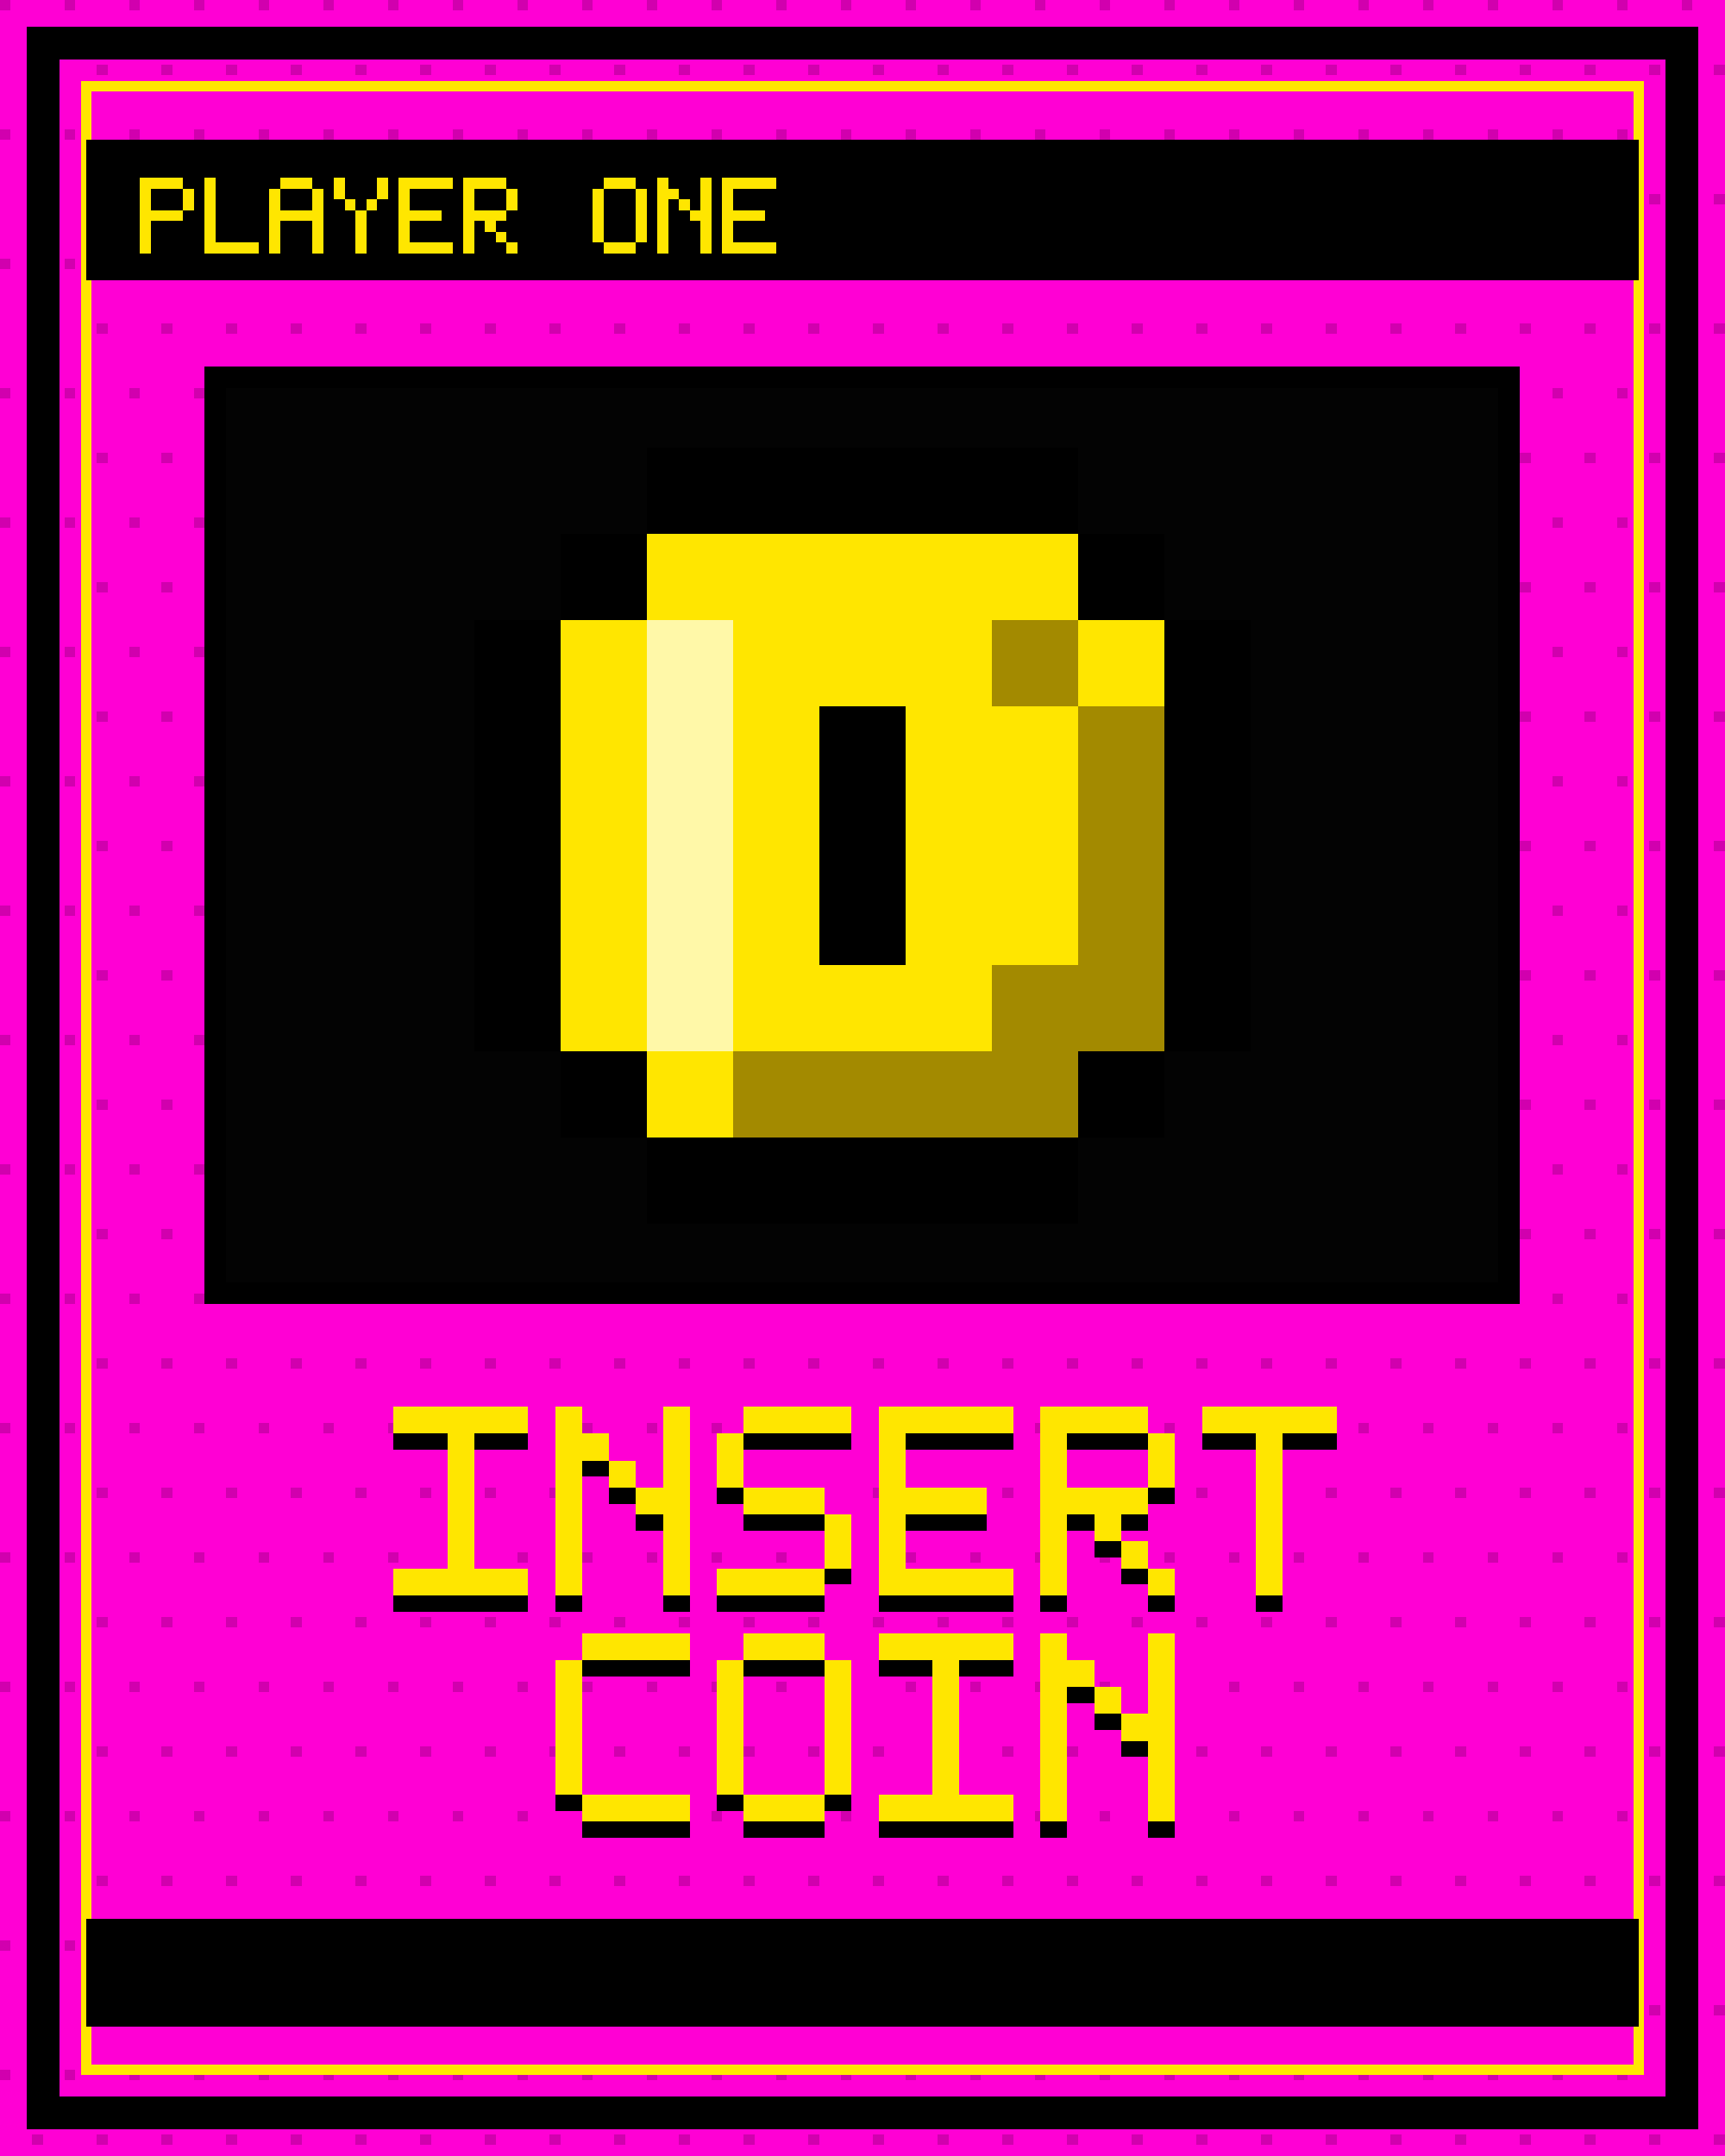
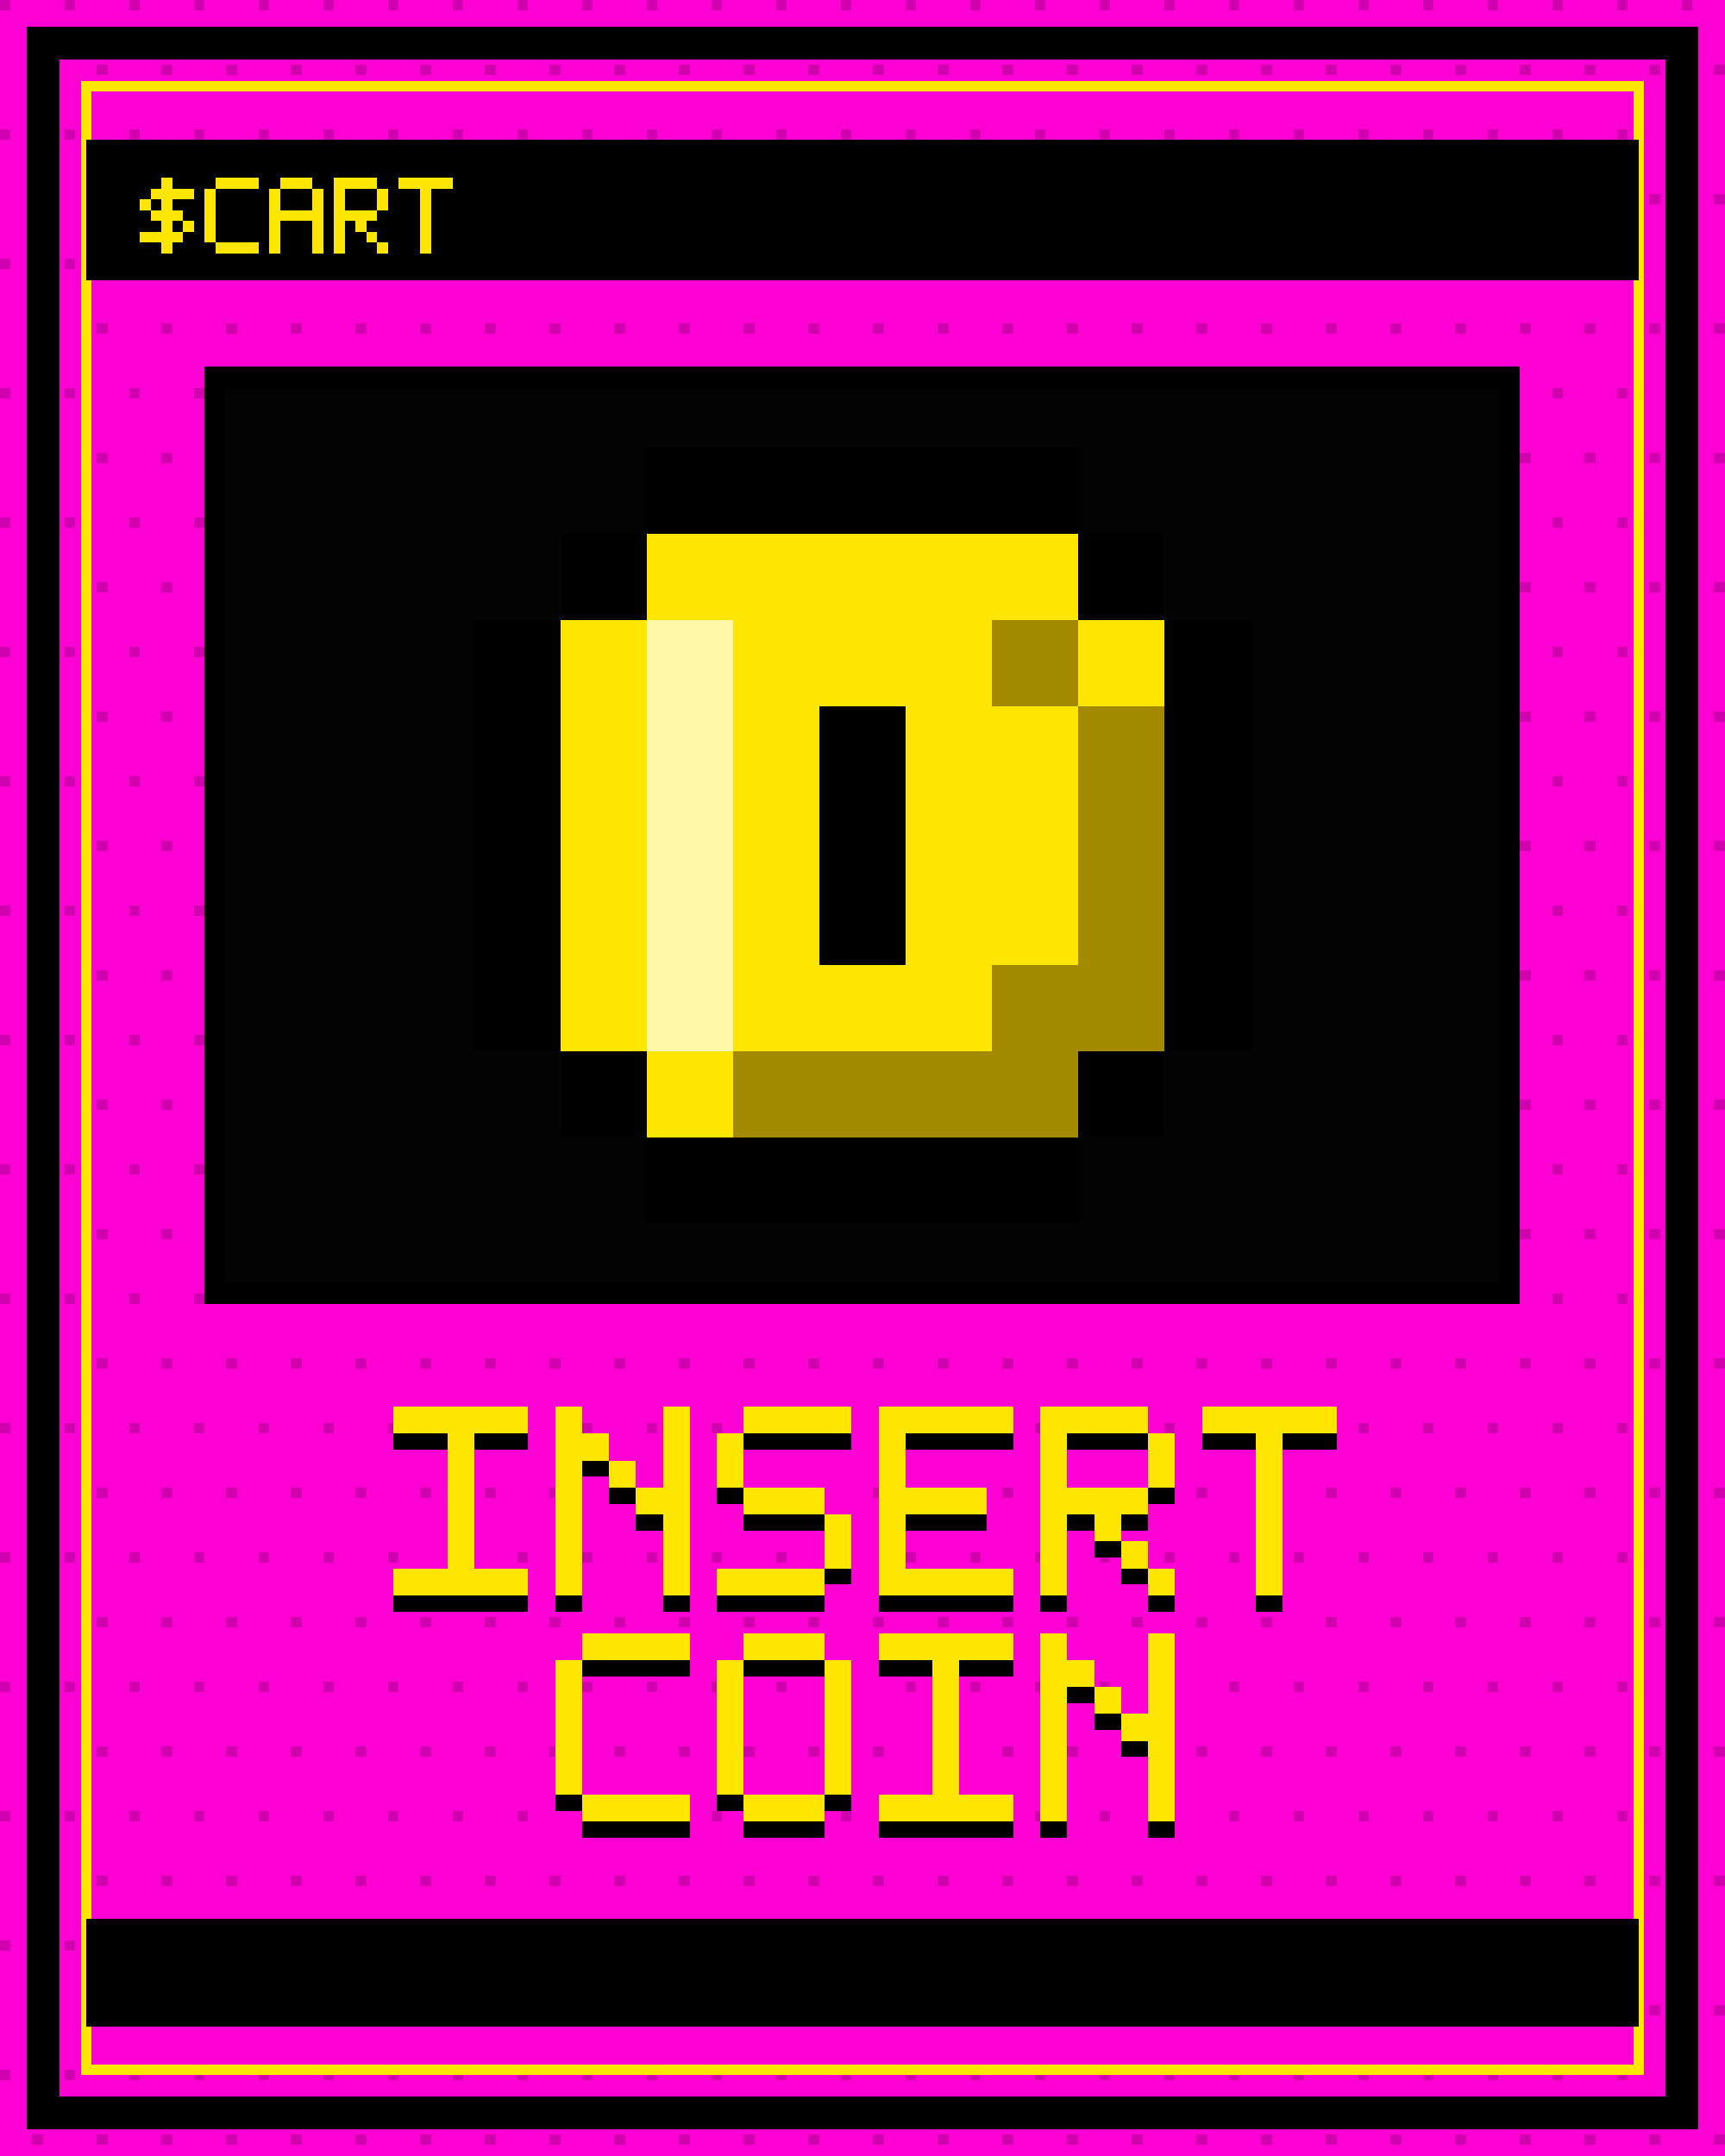
<svg xmlns="http://www.w3.org/2000/svg" viewBox="0 0 320 400" width="320" height="400" shape-rendering="crispEdges">
  <rect width="320" height="400" fill="#ff00d4" />
  <defs>
    <pattern id="halftone" width="12" height="24" patternUnits="userSpaceOnUse">
      <rect x="0" y="0" width="2" height="2" fill="#000000" opacity="0.18" />
      <rect x="6" y="12" width="2" height="2" fill="#000000" opacity="0.18" />
    </pattern>
  </defs>
  <rect width="320" height="400" fill="url(#halftone)" />
  <rect x="8" y="8" width="304" height="384" fill="none" stroke="#000000" stroke-width="6" />
  <rect x="16" y="16" width="288" height="368" fill="none" stroke="#ffe600" stroke-width="2" />
  <rect x="16" y="26" width="288" height="26" fill="#000000" />
  <g fill="#ffe600">
-     <rect x="26" y="33" width="2" height="2" />
-     <rect x="28" y="33" width="2" height="2" />
    <rect x="30" y="33" width="2" height="2" />
-     <rect x="32" y="33" width="2" height="2" />
-     <rect x="26" y="35" width="2" height="2" />
+     <rect x="28" y="35" width="2" height="2" />
+     <rect x="30" y="35" width="2" height="2" />
+     <rect x="32" y="35" width="2" height="2" />
    <rect x="34" y="35" width="2" height="2" />
    <rect x="26" y="37" width="2" height="2" />
-     <rect x="34" y="37" width="2" height="2" />
-     <rect x="26" y="39" width="2" height="2" />
+     <rect x="30" y="37" width="2" height="2" />
    <rect x="28" y="39" width="2" height="2" />
    <rect x="30" y="39" width="2" height="2" />
    <rect x="32" y="39" width="2" height="2" />
-     <rect x="26" y="41" width="2" height="2" />
+     <rect x="30" y="41" width="2" height="2" />
+     <rect x="34" y="41" width="2" height="2" />
    <rect x="26" y="43" width="2" height="2" />
-     <rect x="26" y="45" width="2" height="2" />
-     <rect x="38" y="33" width="2" height="2" />
+     <rect x="28" y="43" width="2" height="2" />
+     <rect x="30" y="43" width="2" height="2" />
+     <rect x="32" y="43" width="2" height="2" />
+     <rect x="30" y="45" width="2" height="2" />
+     <rect x="40" y="33" width="2" height="2" />
+     <rect x="42" y="33" width="2" height="2" />
+     <rect x="44" y="33" width="2" height="2" />
+     <rect x="46" y="33" width="2" height="2" />
    <rect x="38" y="35" width="2" height="2" />
    <rect x="38" y="37" width="2" height="2" />
    <rect x="38" y="39" width="2" height="2" />
    <rect x="38" y="41" width="2" height="2" />
    <rect x="38" y="43" width="2" height="2" />
-     <rect x="38" y="45" width="2" height="2" />
    <rect x="40" y="45" width="2" height="2" />
    <rect x="42" y="45" width="2" height="2" />
    <rect x="44" y="45" width="2" height="2" />
    <rect x="46" y="45" width="2" height="2" />
    <rect x="52" y="33" width="2" height="2" />
    <rect x="54" y="33" width="2" height="2" />
    <rect x="56" y="33" width="2" height="2" />
    <rect x="50" y="35" width="2" height="2" />
    <rect x="58" y="35" width="2" height="2" />
    <rect x="50" y="37" width="2" height="2" />
    <rect x="58" y="37" width="2" height="2" />
    <rect x="50" y="39" width="2" height="2" />
    <rect x="52" y="39" width="2" height="2" />
    <rect x="54" y="39" width="2" height="2" />
    <rect x="56" y="39" width="2" height="2" />
    <rect x="58" y="39" width="2" height="2" />
    <rect x="50" y="41" width="2" height="2" />
    <rect x="58" y="41" width="2" height="2" />
    <rect x="50" y="43" width="2" height="2" />
    <rect x="58" y="43" width="2" height="2" />
    <rect x="50" y="45" width="2" height="2" />
    <rect x="58" y="45" width="2" height="2" />
    <rect x="62" y="33" width="2" height="2" />
-     <rect x="70" y="33" width="2" height="2" />
+     <rect x="64" y="33" width="2" height="2" />
+     <rect x="66" y="33" width="2" height="2" />
+     <rect x="68" y="33" width="2" height="2" />
    <rect x="62" y="35" width="2" height="2" />
    <rect x="70" y="35" width="2" height="2" />
-     <rect x="64" y="37" width="2" height="2" />
-     <rect x="68" y="37" width="2" height="2" />
+     <rect x="62" y="37" width="2" height="2" />
+     <rect x="70" y="37" width="2" height="2" />
+     <rect x="62" y="39" width="2" height="2" />
+     <rect x="64" y="39" width="2" height="2" />
    <rect x="66" y="39" width="2" height="2" />
+     <rect x="68" y="39" width="2" height="2" />
+     <rect x="62" y="41" width="2" height="2" />
    <rect x="66" y="41" width="2" height="2" />
-     <rect x="66" y="43" width="2" height="2" />
-     <rect x="66" y="45" width="2" height="2" />
+     <rect x="62" y="43" width="2" height="2" />
+     <rect x="68" y="43" width="2" height="2" />
+     <rect x="62" y="45" width="2" height="2" />
+     <rect x="70" y="45" width="2" height="2" />
    <rect x="74" y="33" width="2" height="2" />
    <rect x="76" y="33" width="2" height="2" />
    <rect x="78" y="33" width="2" height="2" />
    <rect x="80" y="33" width="2" height="2" />
    <rect x="82" y="33" width="2" height="2" />
-     <rect x="74" y="35" width="2" height="2" />
-     <rect x="74" y="37" width="2" height="2" />
-     <rect x="74" y="39" width="2" height="2" />
-     <rect x="76" y="39" width="2" height="2" />
+     <rect x="78" y="35" width="2" height="2" />
+     <rect x="78" y="37" width="2" height="2" />
    <rect x="78" y="39" width="2" height="2" />
-     <rect x="80" y="39" width="2" height="2" />
-     <rect x="74" y="41" width="2" height="2" />
-     <rect x="74" y="43" width="2" height="2" />
-     <rect x="74" y="45" width="2" height="2" />
-     <rect x="76" y="45" width="2" height="2" />
+     <rect x="78" y="41" width="2" height="2" />
+     <rect x="78" y="43" width="2" height="2" />
    <rect x="78" y="45" width="2" height="2" />
-     <rect x="80" y="45" width="2" height="2" />
-     <rect x="82" y="45" width="2" height="2" />
-     <rect x="86" y="33" width="2" height="2" />
-     <rect x="88" y="33" width="2" height="2" />
-     <rect x="90" y="33" width="2" height="2" />
-     <rect x="92" y="33" width="2" height="2" />
-     <rect x="86" y="35" width="2" height="2" />
-     <rect x="94" y="35" width="2" height="2" />
-     <rect x="86" y="37" width="2" height="2" />
-     <rect x="94" y="37" width="2" height="2" />
-     <rect x="86" y="39" width="2" height="2" />
-     <rect x="88" y="39" width="2" height="2" />
-     <rect x="90" y="39" width="2" height="2" />
-     <rect x="92" y="39" width="2" height="2" />
-     <rect x="86" y="41" width="2" height="2" />
-     <rect x="90" y="41" width="2" height="2" />
-     <rect x="86" y="43" width="2" height="2" />
-     <rect x="92" y="43" width="2" height="2" />
-     <rect x="86" y="45" width="2" height="2" />
-     <rect x="94" y="45" width="2" height="2" />
-     <rect x="112" y="33" width="2" height="2" />
-     <rect x="114" y="33" width="2" height="2" />
-     <rect x="116" y="33" width="2" height="2" />
-     <rect x="110" y="35" width="2" height="2" />
-     <rect x="118" y="35" width="2" height="2" />
-     <rect x="110" y="37" width="2" height="2" />
-     <rect x="118" y="37" width="2" height="2" />
-     <rect x="110" y="39" width="2" height="2" />
-     <rect x="118" y="39" width="2" height="2" />
-     <rect x="110" y="41" width="2" height="2" />
-     <rect x="118" y="41" width="2" height="2" />
-     <rect x="110" y="43" width="2" height="2" />
-     <rect x="118" y="43" width="2" height="2" />
-     <rect x="112" y="45" width="2" height="2" />
-     <rect x="114" y="45" width="2" height="2" />
-     <rect x="116" y="45" width="2" height="2" />
-     <rect x="122" y="33" width="2" height="2" />
-     <rect x="130" y="33" width="2" height="2" />
-     <rect x="122" y="35" width="2" height="2" />
-     <rect x="124" y="35" width="2" height="2" />
-     <rect x="130" y="35" width="2" height="2" />
-     <rect x="122" y="37" width="2" height="2" />
-     <rect x="126" y="37" width="2" height="2" />
-     <rect x="130" y="37" width="2" height="2" />
-     <rect x="122" y="39" width="2" height="2" />
-     <rect x="128" y="39" width="2" height="2" />
-     <rect x="130" y="39" width="2" height="2" />
-     <rect x="122" y="41" width="2" height="2" />
-     <rect x="130" y="41" width="2" height="2" />
-     <rect x="122" y="43" width="2" height="2" />
-     <rect x="130" y="43" width="2" height="2" />
-     <rect x="122" y="45" width="2" height="2" />
-     <rect x="130" y="45" width="2" height="2" />
-     <rect x="134" y="33" width="2" height="2" />
-     <rect x="136" y="33" width="2" height="2" />
-     <rect x="138" y="33" width="2" height="2" />
-     <rect x="140" y="33" width="2" height="2" />
-     <rect x="142" y="33" width="2" height="2" />
-     <rect x="134" y="35" width="2" height="2" />
-     <rect x="134" y="37" width="2" height="2" />
-     <rect x="134" y="39" width="2" height="2" />
-     <rect x="136" y="39" width="2" height="2" />
-     <rect x="138" y="39" width="2" height="2" />
-     <rect x="140" y="39" width="2" height="2" />
-     <rect x="134" y="41" width="2" height="2" />
-     <rect x="134" y="43" width="2" height="2" />
-     <rect x="134" y="45" width="2" height="2" />
-     <rect x="136" y="45" width="2" height="2" />
-     <rect x="138" y="45" width="2" height="2" />
-     <rect x="140" y="45" width="2" height="2" />
-     <rect x="142" y="45" width="2" height="2" />
  </g>
  <rect x="40" y="70" width="240" height="170" fill="#030303" stroke="#000000" stroke-width="4" />
  <rect x="120" y="83" width="80" height="16" fill="#000000" />
  <rect x="104" y="99" width="16" height="16" fill="#000000" />
  <rect x="120" y="99" width="80" height="16" fill="#ffe600" />
  <rect x="200" y="99" width="16" height="16" fill="#000000" />
  <rect x="88" y="115" width="16" height="16" fill="#000000" />
  <rect x="104" y="115" width="16" height="16" fill="#ffe600" />
  <rect x="120" y="115" width="16" height="16" fill="#fff8a8" />
  <rect x="136" y="115" width="48" height="16" fill="#ffe600" />
  <rect x="184" y="115" width="16" height="16" fill="#a38a00" />
  <rect x="200" y="115" width="16" height="16" fill="#ffe600" />
  <rect x="216" y="115" width="16" height="16" fill="#000000" />
  <rect x="88" y="131" width="16" height="16" fill="#000000" />
  <rect x="104" y="131" width="16" height="16" fill="#ffe600" />
  <rect x="120" y="131" width="16" height="16" fill="#fff8a8" />
  <rect x="136" y="131" width="16" height="16" fill="#ffe600" />
  <rect x="152" y="131" width="16" height="16" fill="#000000" />
  <rect x="168" y="131" width="32" height="16" fill="#ffe600" />
  <rect x="200" y="131" width="16" height="16" fill="#a38a00" />
  <rect x="216" y="131" width="16" height="16" fill="#000000" />
  <rect x="88" y="147" width="16" height="16" fill="#000000" />
  <rect x="104" y="147" width="16" height="16" fill="#ffe600" />
  <rect x="120" y="147" width="16" height="16" fill="#fff8a8" />
  <rect x="136" y="147" width="16" height="16" fill="#ffe600" />
  <rect x="152" y="147" width="16" height="16" fill="#000000" />
  <rect x="168" y="147" width="32" height="16" fill="#ffe600" />
  <rect x="200" y="147" width="16" height="16" fill="#a38a00" />
  <rect x="216" y="147" width="16" height="16" fill="#000000" />
  <rect x="88" y="163" width="16" height="16" fill="#000000" />
  <rect x="104" y="163" width="16" height="16" fill="#ffe600" />
  <rect x="120" y="163" width="16" height="16" fill="#fff8a8" />
  <rect x="136" y="163" width="16" height="16" fill="#ffe600" />
  <rect x="152" y="163" width="16" height="16" fill="#000000" />
  <rect x="168" y="163" width="32" height="16" fill="#ffe600" />
  <rect x="200" y="163" width="16" height="16" fill="#a38a00" />
  <rect x="216" y="163" width="16" height="16" fill="#000000" />
  <rect x="88" y="179" width="16" height="16" fill="#000000" />
  <rect x="104" y="179" width="16" height="16" fill="#ffe600" />
  <rect x="120" y="179" width="16" height="16" fill="#fff8a8" />
  <rect x="136" y="179" width="48" height="16" fill="#ffe600" />
  <rect x="184" y="179" width="32" height="16" fill="#a38a00" />
  <rect x="216" y="179" width="16" height="16" fill="#000000" />
  <rect x="104" y="195" width="16" height="16" fill="#000000" />
  <rect x="120" y="195" width="16" height="16" fill="#ffe600" />
  <rect x="136" y="195" width="64" height="16" fill="#a38a00" />
  <rect x="200" y="195" width="16" height="16" fill="#000000" />
  <rect x="120" y="211" width="80" height="16" fill="#000000" />
  <g fill="#000000">
    <rect x="73" y="264" width="5" height="5" />
    <rect x="78" y="264" width="5" height="5" />
    <rect x="83" y="264" width="5" height="5" />
    <rect x="88" y="264" width="5" height="5" />
    <rect x="93" y="264" width="5" height="5" />
    <rect x="83" y="269" width="5" height="5" />
    <rect x="83" y="274" width="5" height="5" />
    <rect x="83" y="279" width="5" height="5" />
    <rect x="83" y="284" width="5" height="5" />
    <rect x="83" y="289" width="5" height="5" />
    <rect x="73" y="294" width="5" height="5" />
    <rect x="78" y="294" width="5" height="5" />
    <rect x="83" y="294" width="5" height="5" />
    <rect x="88" y="294" width="5" height="5" />
    <rect x="93" y="294" width="5" height="5" />
    <rect x="103" y="264" width="5" height="5" />
    <rect x="123" y="264" width="5" height="5" />
    <rect x="103" y="269" width="5" height="5" />
    <rect x="108" y="269" width="5" height="5" />
    <rect x="123" y="269" width="5" height="5" />
    <rect x="103" y="274" width="5" height="5" />
    <rect x="113" y="274" width="5" height="5" />
    <rect x="123" y="274" width="5" height="5" />
    <rect x="103" y="279" width="5" height="5" />
    <rect x="118" y="279" width="5" height="5" />
    <rect x="123" y="279" width="5" height="5" />
    <rect x="103" y="284" width="5" height="5" />
    <rect x="123" y="284" width="5" height="5" />
    <rect x="103" y="289" width="5" height="5" />
    <rect x="123" y="289" width="5" height="5" />
    <rect x="103" y="294" width="5" height="5" />
    <rect x="123" y="294" width="5" height="5" />
    <rect x="138" y="264" width="5" height="5" />
    <rect x="143" y="264" width="5" height="5" />
    <rect x="148" y="264" width="5" height="5" />
    <rect x="153" y="264" width="5" height="5" />
    <rect x="133" y="269" width="5" height="5" />
    <rect x="133" y="274" width="5" height="5" />
    <rect x="138" y="279" width="5" height="5" />
    <rect x="143" y="279" width="5" height="5" />
    <rect x="148" y="279" width="5" height="5" />
    <rect x="153" y="284" width="5" height="5" />
    <rect x="153" y="289" width="5" height="5" />
    <rect x="133" y="294" width="5" height="5" />
    <rect x="138" y="294" width="5" height="5" />
    <rect x="143" y="294" width="5" height="5" />
    <rect x="148" y="294" width="5" height="5" />
    <rect x="163" y="264" width="5" height="5" />
    <rect x="168" y="264" width="5" height="5" />
    <rect x="173" y="264" width="5" height="5" />
    <rect x="178" y="264" width="5" height="5" />
    <rect x="183" y="264" width="5" height="5" />
    <rect x="163" y="269" width="5" height="5" />
    <rect x="163" y="274" width="5" height="5" />
    <rect x="163" y="279" width="5" height="5" />
    <rect x="168" y="279" width="5" height="5" />
    <rect x="173" y="279" width="5" height="5" />
    <rect x="178" y="279" width="5" height="5" />
    <rect x="163" y="284" width="5" height="5" />
    <rect x="163" y="289" width="5" height="5" />
    <rect x="163" y="294" width="5" height="5" />
    <rect x="168" y="294" width="5" height="5" />
    <rect x="173" y="294" width="5" height="5" />
    <rect x="178" y="294" width="5" height="5" />
    <rect x="183" y="294" width="5" height="5" />
    <rect x="193" y="264" width="5" height="5" />
    <rect x="198" y="264" width="5" height="5" />
    <rect x="203" y="264" width="5" height="5" />
    <rect x="208" y="264" width="5" height="5" />
    <rect x="193" y="269" width="5" height="5" />
    <rect x="213" y="269" width="5" height="5" />
    <rect x="193" y="274" width="5" height="5" />
    <rect x="213" y="274" width="5" height="5" />
    <rect x="193" y="279" width="5" height="5" />
    <rect x="198" y="279" width="5" height="5" />
    <rect x="203" y="279" width="5" height="5" />
    <rect x="208" y="279" width="5" height="5" />
    <rect x="193" y="284" width="5" height="5" />
    <rect x="203" y="284" width="5" height="5" />
    <rect x="193" y="289" width="5" height="5" />
    <rect x="208" y="289" width="5" height="5" />
    <rect x="193" y="294" width="5" height="5" />
    <rect x="213" y="294" width="5" height="5" />
    <rect x="223" y="264" width="5" height="5" />
    <rect x="228" y="264" width="5" height="5" />
    <rect x="233" y="264" width="5" height="5" />
    <rect x="238" y="264" width="5" height="5" />
    <rect x="243" y="264" width="5" height="5" />
    <rect x="233" y="269" width="5" height="5" />
    <rect x="233" y="274" width="5" height="5" />
    <rect x="233" y="279" width="5" height="5" />
    <rect x="233" y="284" width="5" height="5" />
    <rect x="233" y="289" width="5" height="5" />
    <rect x="233" y="294" width="5" height="5" />
  </g>
  <g fill="#ffe600">
    <rect x="73" y="261" width="5" height="5" />
    <rect x="78" y="261" width="5" height="5" />
    <rect x="83" y="261" width="5" height="5" />
    <rect x="88" y="261" width="5" height="5" />
    <rect x="93" y="261" width="5" height="5" />
    <rect x="83" y="266" width="5" height="5" />
    <rect x="83" y="271" width="5" height="5" />
    <rect x="83" y="276" width="5" height="5" />
    <rect x="83" y="281" width="5" height="5" />
    <rect x="83" y="286" width="5" height="5" />
    <rect x="73" y="291" width="5" height="5" />
    <rect x="78" y="291" width="5" height="5" />
    <rect x="83" y="291" width="5" height="5" />
    <rect x="88" y="291" width="5" height="5" />
    <rect x="93" y="291" width="5" height="5" />
    <rect x="103" y="261" width="5" height="5" />
    <rect x="123" y="261" width="5" height="5" />
    <rect x="103" y="266" width="5" height="5" />
    <rect x="108" y="266" width="5" height="5" />
    <rect x="123" y="266" width="5" height="5" />
    <rect x="103" y="271" width="5" height="5" />
    <rect x="113" y="271" width="5" height="5" />
    <rect x="123" y="271" width="5" height="5" />
    <rect x="103" y="276" width="5" height="5" />
    <rect x="118" y="276" width="5" height="5" />
    <rect x="123" y="276" width="5" height="5" />
    <rect x="103" y="281" width="5" height="5" />
    <rect x="123" y="281" width="5" height="5" />
    <rect x="103" y="286" width="5" height="5" />
    <rect x="123" y="286" width="5" height="5" />
    <rect x="103" y="291" width="5" height="5" />
    <rect x="123" y="291" width="5" height="5" />
    <rect x="138" y="261" width="5" height="5" />
    <rect x="143" y="261" width="5" height="5" />
    <rect x="148" y="261" width="5" height="5" />
    <rect x="153" y="261" width="5" height="5" />
    <rect x="133" y="266" width="5" height="5" />
    <rect x="133" y="271" width="5" height="5" />
    <rect x="138" y="276" width="5" height="5" />
    <rect x="143" y="276" width="5" height="5" />
    <rect x="148" y="276" width="5" height="5" />
    <rect x="153" y="281" width="5" height="5" />
    <rect x="153" y="286" width="5" height="5" />
    <rect x="133" y="291" width="5" height="5" />
    <rect x="138" y="291" width="5" height="5" />
    <rect x="143" y="291" width="5" height="5" />
    <rect x="148" y="291" width="5" height="5" />
    <rect x="163" y="261" width="5" height="5" />
    <rect x="168" y="261" width="5" height="5" />
    <rect x="173" y="261" width="5" height="5" />
    <rect x="178" y="261" width="5" height="5" />
    <rect x="183" y="261" width="5" height="5" />
    <rect x="163" y="266" width="5" height="5" />
    <rect x="163" y="271" width="5" height="5" />
    <rect x="163" y="276" width="5" height="5" />
    <rect x="168" y="276" width="5" height="5" />
    <rect x="173" y="276" width="5" height="5" />
    <rect x="178" y="276" width="5" height="5" />
    <rect x="163" y="281" width="5" height="5" />
    <rect x="163" y="286" width="5" height="5" />
    <rect x="163" y="291" width="5" height="5" />
    <rect x="168" y="291" width="5" height="5" />
    <rect x="173" y="291" width="5" height="5" />
    <rect x="178" y="291" width="5" height="5" />
    <rect x="183" y="291" width="5" height="5" />
    <rect x="193" y="261" width="5" height="5" />
    <rect x="198" y="261" width="5" height="5" />
    <rect x="203" y="261" width="5" height="5" />
    <rect x="208" y="261" width="5" height="5" />
    <rect x="193" y="266" width="5" height="5" />
    <rect x="213" y="266" width="5" height="5" />
    <rect x="193" y="271" width="5" height="5" />
    <rect x="213" y="271" width="5" height="5" />
    <rect x="193" y="276" width="5" height="5" />
    <rect x="198" y="276" width="5" height="5" />
    <rect x="203" y="276" width="5" height="5" />
    <rect x="208" y="276" width="5" height="5" />
    <rect x="193" y="281" width="5" height="5" />
    <rect x="203" y="281" width="5" height="5" />
    <rect x="193" y="286" width="5" height="5" />
    <rect x="208" y="286" width="5" height="5" />
    <rect x="193" y="291" width="5" height="5" />
    <rect x="213" y="291" width="5" height="5" />
    <rect x="223" y="261" width="5" height="5" />
    <rect x="228" y="261" width="5" height="5" />
    <rect x="233" y="261" width="5" height="5" />
    <rect x="238" y="261" width="5" height="5" />
    <rect x="243" y="261" width="5" height="5" />
    <rect x="233" y="266" width="5" height="5" />
    <rect x="233" y="271" width="5" height="5" />
    <rect x="233" y="276" width="5" height="5" />
    <rect x="233" y="281" width="5" height="5" />
    <rect x="233" y="286" width="5" height="5" />
    <rect x="233" y="291" width="5" height="5" />
  </g>
  <g fill="#000000">
    <rect x="108" y="306" width="5" height="5" />
    <rect x="113" y="306" width="5" height="5" />
    <rect x="118" y="306" width="5" height="5" />
    <rect x="123" y="306" width="5" height="5" />
    <rect x="103" y="311" width="5" height="5" />
    <rect x="103" y="316" width="5" height="5" />
    <rect x="103" y="321" width="5" height="5" />
    <rect x="103" y="326" width="5" height="5" />
    <rect x="103" y="331" width="5" height="5" />
    <rect x="108" y="336" width="5" height="5" />
    <rect x="113" y="336" width="5" height="5" />
    <rect x="118" y="336" width="5" height="5" />
    <rect x="123" y="336" width="5" height="5" />
    <rect x="138" y="306" width="5" height="5" />
    <rect x="143" y="306" width="5" height="5" />
    <rect x="148" y="306" width="5" height="5" />
    <rect x="133" y="311" width="5" height="5" />
    <rect x="153" y="311" width="5" height="5" />
    <rect x="133" y="316" width="5" height="5" />
    <rect x="153" y="316" width="5" height="5" />
    <rect x="133" y="321" width="5" height="5" />
    <rect x="153" y="321" width="5" height="5" />
    <rect x="133" y="326" width="5" height="5" />
    <rect x="153" y="326" width="5" height="5" />
    <rect x="133" y="331" width="5" height="5" />
    <rect x="153" y="331" width="5" height="5" />
    <rect x="138" y="336" width="5" height="5" />
    <rect x="143" y="336" width="5" height="5" />
    <rect x="148" y="336" width="5" height="5" />
    <rect x="163" y="306" width="5" height="5" />
    <rect x="168" y="306" width="5" height="5" />
    <rect x="173" y="306" width="5" height="5" />
    <rect x="178" y="306" width="5" height="5" />
    <rect x="183" y="306" width="5" height="5" />
    <rect x="173" y="311" width="5" height="5" />
    <rect x="173" y="316" width="5" height="5" />
    <rect x="173" y="321" width="5" height="5" />
    <rect x="173" y="326" width="5" height="5" />
    <rect x="173" y="331" width="5" height="5" />
    <rect x="163" y="336" width="5" height="5" />
    <rect x="168" y="336" width="5" height="5" />
    <rect x="173" y="336" width="5" height="5" />
    <rect x="178" y="336" width="5" height="5" />
    <rect x="183" y="336" width="5" height="5" />
    <rect x="193" y="306" width="5" height="5" />
    <rect x="213" y="306" width="5" height="5" />
    <rect x="193" y="311" width="5" height="5" />
    <rect x="198" y="311" width="5" height="5" />
    <rect x="213" y="311" width="5" height="5" />
    <rect x="193" y="316" width="5" height="5" />
    <rect x="203" y="316" width="5" height="5" />
    <rect x="213" y="316" width="5" height="5" />
    <rect x="193" y="321" width="5" height="5" />
    <rect x="208" y="321" width="5" height="5" />
    <rect x="213" y="321" width="5" height="5" />
    <rect x="193" y="326" width="5" height="5" />
    <rect x="213" y="326" width="5" height="5" />
    <rect x="193" y="331" width="5" height="5" />
    <rect x="213" y="331" width="5" height="5" />
    <rect x="193" y="336" width="5" height="5" />
    <rect x="213" y="336" width="5" height="5" />
  </g>
  <g fill="#ffe600">
    <rect x="108" y="303" width="5" height="5" />
    <rect x="113" y="303" width="5" height="5" />
    <rect x="118" y="303" width="5" height="5" />
    <rect x="123" y="303" width="5" height="5" />
    <rect x="103" y="308" width="5" height="5" />
    <rect x="103" y="313" width="5" height="5" />
    <rect x="103" y="318" width="5" height="5" />
    <rect x="103" y="323" width="5" height="5" />
    <rect x="103" y="328" width="5" height="5" />
    <rect x="108" y="333" width="5" height="5" />
    <rect x="113" y="333" width="5" height="5" />
    <rect x="118" y="333" width="5" height="5" />
    <rect x="123" y="333" width="5" height="5" />
    <rect x="138" y="303" width="5" height="5" />
    <rect x="143" y="303" width="5" height="5" />
    <rect x="148" y="303" width="5" height="5" />
    <rect x="133" y="308" width="5" height="5" />
    <rect x="153" y="308" width="5" height="5" />
    <rect x="133" y="313" width="5" height="5" />
    <rect x="153" y="313" width="5" height="5" />
    <rect x="133" y="318" width="5" height="5" />
    <rect x="153" y="318" width="5" height="5" />
    <rect x="133" y="323" width="5" height="5" />
    <rect x="153" y="323" width="5" height="5" />
    <rect x="133" y="328" width="5" height="5" />
    <rect x="153" y="328" width="5" height="5" />
    <rect x="138" y="333" width="5" height="5" />
    <rect x="143" y="333" width="5" height="5" />
    <rect x="148" y="333" width="5" height="5" />
    <rect x="163" y="303" width="5" height="5" />
    <rect x="168" y="303" width="5" height="5" />
    <rect x="173" y="303" width="5" height="5" />
    <rect x="178" y="303" width="5" height="5" />
    <rect x="183" y="303" width="5" height="5" />
    <rect x="173" y="308" width="5" height="5" />
    <rect x="173" y="313" width="5" height="5" />
    <rect x="173" y="318" width="5" height="5" />
    <rect x="173" y="323" width="5" height="5" />
    <rect x="173" y="328" width="5" height="5" />
    <rect x="163" y="333" width="5" height="5" />
    <rect x="168" y="333" width="5" height="5" />
    <rect x="173" y="333" width="5" height="5" />
    <rect x="178" y="333" width="5" height="5" />
    <rect x="183" y="333" width="5" height="5" />
    <rect x="193" y="303" width="5" height="5" />
    <rect x="213" y="303" width="5" height="5" />
    <rect x="193" y="308" width="5" height="5" />
    <rect x="198" y="308" width="5" height="5" />
    <rect x="213" y="308" width="5" height="5" />
    <rect x="193" y="313" width="5" height="5" />
    <rect x="203" y="313" width="5" height="5" />
    <rect x="213" y="313" width="5" height="5" />
    <rect x="193" y="318" width="5" height="5" />
    <rect x="208" y="318" width="5" height="5" />
    <rect x="213" y="318" width="5" height="5" />
    <rect x="193" y="323" width="5" height="5" />
    <rect x="213" y="323" width="5" height="5" />
    <rect x="193" y="328" width="5" height="5" />
    <rect x="213" y="328" width="5" height="5" />
    <rect x="193" y="333" width="5" height="5" />
    <rect x="213" y="333" width="5" height="5" />
  </g>
  <rect x="16" y="356" width="288" height="20" fill="#000000" />
  <g fill="#ffe600">
    <rect x="27.6" y="3610" width="1.6" height="1.6" />
    <rect x="29.2" y="3610" width="1.6" height="1.6" />
    <rect x="30.8" y="3610" width="1.6" height="1.6" />
    <rect x="32.4" y="3610" width="1.6" height="1.6" />
    <rect x="26" y="3611.6" width="1.6" height="1.6" />
    <rect x="26" y="3613.2" width="1.6" height="1.6" />
    <rect x="26" y="3614.8" width="1.6" height="1.6" />
    <rect x="26" y="3616.4" width="1.6" height="1.6" />
    <rect x="26" y="3618" width="1.6" height="1.6" />
    <rect x="27.6" y="3619.6" width="1.6" height="1.6" />
    <rect x="29.2" y="3619.6" width="1.6" height="1.6" />
    <rect x="30.8" y="3619.6" width="1.6" height="1.6" />
    <rect x="32.4" y="3619.6" width="1.6" height="1.6" />
    <rect x="37.2" y="3610" width="1.6" height="1.6" />
    <rect x="38.8" y="3610" width="1.6" height="1.6" />
    <rect x="40.4" y="3610" width="1.6" height="1.6" />
    <rect x="35.6" y="3611.6" width="1.6" height="1.6" />
    <rect x="42" y="3611.6" width="1.6" height="1.6" />
    <rect x="35.6" y="3613.2" width="1.6" height="1.6" />
    <rect x="42" y="3613.2" width="1.6" height="1.6" />
    <rect x="35.6" y="3614.8" width="1.6" height="1.6" />
    <rect x="37.2" y="3614.8" width="1.6" height="1.6" />
    <rect x="38.8" y="3614.8" width="1.6" height="1.6" />
    <rect x="40.4" y="3614.8" width="1.6" height="1.6" />
    <rect x="42" y="3614.8" width="1.6" height="1.6" />
    <rect x="35.6" y="3616.4" width="1.6" height="1.6" />
    <rect x="42" y="3616.4" width="1.6" height="1.6" />
    <rect x="35.6" y="3618" width="1.6" height="1.6" />
    <rect x="42" y="3618" width="1.6" height="1.6" />
    <rect x="35.6" y="3619.6" width="1.6" height="1.6" />
    <rect x="42" y="3619.6" width="1.6" height="1.6" />
    <rect x="45.2" y="3610" width="1.6" height="1.6" />
    <rect x="46.8" y="3610" width="1.6" height="1.6" />
    <rect x="48.4" y="3610" width="1.6" height="1.6" />
    <rect x="50" y="3610" width="1.6" height="1.6" />
    <rect x="45.2" y="3611.6" width="1.6" height="1.6" />
    <rect x="51.6" y="3611.6" width="1.6" height="1.6" />
    <rect x="45.2" y="3613.2" width="1.6" height="1.6" />
    <rect x="51.6" y="3613.2" width="1.6" height="1.6" />
    <rect x="45.2" y="3614.8" width="1.6" height="1.6" />
    <rect x="46.8" y="3614.8" width="1.6" height="1.6" />
    <rect x="48.4" y="3614.8" width="1.6" height="1.6" />
    <rect x="50" y="3614.8" width="1.6" height="1.6" />
    <rect x="45.2" y="3616.4" width="1.6" height="1.6" />
    <rect x="48.4" y="3616.4" width="1.6" height="1.6" />
    <rect x="45.2" y="3618" width="1.6" height="1.6" />
    <rect x="50" y="3618" width="1.6" height="1.6" />
    <rect x="45.2" y="3619.6" width="1.6" height="1.6" />
    <rect x="51.6" y="3619.6" width="1.6" height="1.6" />
    <rect x="54.8" y="3610" width="1.6" height="1.6" />
    <rect x="56.4" y="3610" width="1.6" height="1.6" />
    <rect x="58" y="3610" width="1.6" height="1.6" />
    <rect x="59.6" y="3610" width="1.6" height="1.6" />
    <rect x="61.2" y="3610" width="1.6" height="1.6" />
    <rect x="58" y="3611.6" width="1.6" height="1.6" />
    <rect x="58" y="3613.2" width="1.6" height="1.6" />
    <rect x="58" y="3614.8" width="1.6" height="1.6" />
    <rect x="58" y="3616.4" width="1.6" height="1.6" />
    <rect x="58" y="3618" width="1.6" height="1.6" />
    <rect x="58" y="3619.6" width="1.6" height="1.6" />
    <rect x="64.4" y="3610" width="1.6" height="1.6" />
    <rect x="66" y="3610" width="1.6" height="1.6" />
    <rect x="67.6" y="3610" width="1.6" height="1.6" />
    <rect x="69.2" y="3610" width="1.6" height="1.6" />
    <rect x="64.4" y="3611.6" width="1.6" height="1.6" />
    <rect x="70.8" y="3611.6" width="1.6" height="1.6" />
    <rect x="64.4" y="3613.2" width="1.6" height="1.6" />
    <rect x="70.8" y="3613.2" width="1.6" height="1.6" />
    <rect x="64.4" y="3614.8" width="1.6" height="1.6" />
    <rect x="66" y="3614.8" width="1.6" height="1.6" />
    <rect x="67.6" y="3614.8" width="1.6" height="1.6" />
    <rect x="69.2" y="3614.8" width="1.6" height="1.6" />
    <rect x="64.4" y="3616.4" width="1.6" height="1.6" />
    <rect x="67.6" y="3616.4" width="1.6" height="1.6" />
    <rect x="64.4" y="3618" width="1.6" height="1.6" />
    <rect x="69.2" y="3618" width="1.6" height="1.6" />
    <rect x="64.4" y="3619.6" width="1.6" height="1.6" />
    <rect x="70.8" y="3619.6" width="1.6" height="1.6" />
    <rect x="74" y="3610" width="1.6" height="1.6" />
    <rect x="75.6" y="3610" width="1.6" height="1.6" />
    <rect x="77.2" y="3610" width="1.6" height="1.6" />
    <rect x="78.8" y="3610" width="1.6" height="1.6" />
    <rect x="80.4" y="3610" width="1.6" height="1.6" />
    <rect x="77.2" y="3611.6" width="1.6" height="1.6" />
    <rect x="77.2" y="3613.2" width="1.6" height="1.6" />
    <rect x="77.2" y="3614.8" width="1.6" height="1.6" />
    <rect x="77.2" y="3616.4" width="1.6" height="1.6" />
    <rect x="77.2" y="3618" width="1.6" height="1.6" />
    <rect x="74" y="3619.6" width="1.6" height="1.6" />
    <rect x="75.6" y="3619.6" width="1.6" height="1.6" />
    <rect x="77.2" y="3619.6" width="1.6" height="1.6" />
    <rect x="78.8" y="3619.6" width="1.6" height="1.6" />
    <rect x="80.4" y="3619.6" width="1.6" height="1.6" />
    <rect x="83.6" y="3610" width="1.6" height="1.6" />
    <rect x="85.2" y="3610" width="1.6" height="1.6" />
    <rect x="86.8" y="3610" width="1.6" height="1.6" />
    <rect x="88.4" y="3610" width="1.6" height="1.6" />
    <rect x="83.6" y="3611.6" width="1.6" height="1.6" />
    <rect x="90" y="3611.6" width="1.6" height="1.6" />
    <rect x="83.6" y="3613.2" width="1.6" height="1.6" />
    <rect x="90" y="3613.2" width="1.6" height="1.6" />
    <rect x="83.6" y="3614.8" width="1.6" height="1.6" />
    <rect x="90" y="3614.8" width="1.6" height="1.6" />
    <rect x="83.6" y="3616.4" width="1.6" height="1.6" />
    <rect x="90" y="3616.4" width="1.6" height="1.6" />
    <rect x="83.6" y="3618" width="1.6" height="1.6" />
    <rect x="90" y="3618" width="1.6" height="1.6" />
    <rect x="83.6" y="3619.6" width="1.6" height="1.6" />
    <rect x="85.2" y="3619.6" width="1.6" height="1.6" />
    <rect x="86.8" y="3619.6" width="1.6" height="1.6" />
    <rect x="88.4" y="3619.6" width="1.6" height="1.6" />
    <rect x="94.8" y="3610" width="1.6" height="1.6" />
    <rect x="96.4" y="3610" width="1.6" height="1.6" />
    <rect x="98" y="3610" width="1.6" height="1.6" />
    <rect x="99.6" y="3610" width="1.6" height="1.6" />
    <rect x="93.2" y="3611.6" width="1.6" height="1.6" />
    <rect x="93.2" y="3613.2" width="1.6" height="1.6" />
    <rect x="93.2" y="3614.8" width="1.6" height="1.6" />
    <rect x="98" y="3614.8" width="1.6" height="1.6" />
    <rect x="99.6" y="3614.8" width="1.6" height="1.6" />
    <rect x="93.2" y="3616.4" width="1.6" height="1.6" />
    <rect x="99.6" y="3616.4" width="1.6" height="1.6" />
    <rect x="93.2" y="3618" width="1.6" height="1.6" />
    <rect x="99.6" y="3618" width="1.6" height="1.6" />
    <rect x="94.8" y="3619.6" width="1.6" height="1.6" />
    <rect x="96.4" y="3619.6" width="1.6" height="1.6" />
    <rect x="98" y="3619.6" width="1.6" height="1.6" />
    <rect x="99.6" y="3619.6" width="1.6" height="1.6" />
    <rect x="102.8" y="3610" width="1.6" height="1.6" />
    <rect x="104.4" y="3610" width="1.6" height="1.6" />
    <rect x="106" y="3610" width="1.6" height="1.6" />
    <rect x="107.6" y="3610" width="1.6" height="1.6" />
    <rect x="109.2" y="3610" width="1.6" height="1.6" />
    <rect x="102.8" y="3611.6" width="1.6" height="1.6" />
    <rect x="102.8" y="3613.2" width="1.6" height="1.6" />
    <rect x="102.8" y="3614.8" width="1.6" height="1.6" />
    <rect x="104.4" y="3614.8" width="1.6" height="1.6" />
    <rect x="106" y="3614.8" width="1.6" height="1.6" />
    <rect x="107.6" y="3614.8" width="1.6" height="1.6" />
    <rect x="102.8" y="3616.4" width="1.6" height="1.6" />
    <rect x="102.8" y="3618" width="1.6" height="1.6" />
    <rect x="102.8" y="3619.6" width="1.6" height="1.6" />
    <rect x="104.4" y="3619.6" width="1.6" height="1.6" />
    <rect x="106" y="3619.6" width="1.6" height="1.6" />
    <rect x="107.6" y="3619.6" width="1.6" height="1.6" />
    <rect x="109.2" y="3619.6" width="1.6" height="1.6" />
-     <rect x="122" y="3610" width="1.6" height="1.6" />
-     <rect x="126.8" y="3610" width="1.6" height="1.6" />
-     <rect x="122" y="3611.6" width="1.6" height="1.6" />
-     <rect x="126.8" y="3611.6" width="1.6" height="1.6" />
-     <rect x="122" y="3613.2" width="1.6" height="1.6" />
-     <rect x="126.8" y="3613.2" width="1.6" height="1.6" />
-     <rect x="122" y="3614.8" width="1.6" height="1.6" />
-     <rect x="123.6" y="3614.8" width="1.6" height="1.6" />
-     <rect x="125.2" y="3614.8" width="1.6" height="1.6" />
-     <rect x="126.8" y="3614.8" width="1.6" height="1.6" />
-     <rect x="128.4" y="3614.8" width="1.6" height="1.6" />
-     <rect x="126.8" y="3616.4" width="1.6" height="1.6" />
-     <rect x="126.8" y="3618" width="1.6" height="1.6" />
-     <rect x="126.8" y="3619.6" width="1.6" height="1.6" />
-     <rect x="133.2" y="3610" width="1.6" height="1.6" />
-     <rect x="134.8" y="3610" width="1.6" height="1.6" />
-     <rect x="136.4" y="3610" width="1.6" height="1.6" />
-     <rect x="131.6" y="3611.6" width="1.6" height="1.6" />
-     <rect x="131.6" y="3613.2" width="1.6" height="1.6" />
-     <rect x="131.6" y="3614.8" width="1.6" height="1.6" />
-     <rect x="133.2" y="3614.8" width="1.6" height="1.6" />
-     <rect x="134.8" y="3614.8" width="1.6" height="1.6" />
-     <rect x="136.4" y="3614.8" width="1.6" height="1.6" />
-     <rect x="131.6" y="3616.4" width="1.6" height="1.6" />
-     <rect x="138" y="3616.4" width="1.6" height="1.6" />
-     <rect x="131.6" y="3618" width="1.6" height="1.6" />
-     <rect x="138" y="3618" width="1.6" height="1.6" />
-     <rect x="133.2" y="3619.6" width="1.6" height="1.6" />
-     <rect x="134.8" y="3619.6" width="1.6" height="1.6" />
-     <rect x="136.4" y="3619.6" width="1.6" height="1.6" />
-     <rect x="142.8" y="3610" width="1.6" height="1.6" />
-     <rect x="144.4" y="3610" width="1.6" height="1.6" />
+     <rect x="141.2" y="3610" width="1.6" height="1.6" />
    <rect x="146" y="3610" width="1.6" height="1.6" />
    <rect x="141.2" y="3611.6" width="1.6" height="1.6" />
+     <rect x="146" y="3611.6" width="1.6" height="1.6" />
    <rect x="141.2" y="3613.2" width="1.6" height="1.6" />
+     <rect x="146" y="3613.2" width="1.6" height="1.6" />
    <rect x="141.2" y="3614.8" width="1.6" height="1.6" />
    <rect x="142.8" y="3614.8" width="1.6" height="1.6" />
    <rect x="144.4" y="3614.8" width="1.6" height="1.6" />
    <rect x="146" y="3614.8" width="1.6" height="1.6" />
-     <rect x="141.2" y="3616.4" width="1.6" height="1.6" />
-     <rect x="147.6" y="3616.4" width="1.6" height="1.6" />
-     <rect x="141.2" y="3618" width="1.6" height="1.6" />
-     <rect x="147.6" y="3618" width="1.6" height="1.6" />
-     <rect x="142.8" y="3619.6" width="1.6" height="1.6" />
-     <rect x="144.4" y="3619.6" width="1.6" height="1.6" />
+     <rect x="147.6" y="3614.8" width="1.6" height="1.6" />
+     <rect x="146" y="3616.4" width="1.6" height="1.6" />
+     <rect x="146" y="3618" width="1.6" height="1.6" />
    <rect x="146" y="3619.6" width="1.6" height="1.6" />
-     <rect x="150.8" y="3610" width="1.6" height="1.6" />
    <rect x="152.4" y="3610" width="1.6" height="1.6" />
    <rect x="154" y="3610" width="1.6" height="1.6" />
    <rect x="155.6" y="3610" width="1.6" height="1.6" />
-     <rect x="157.2" y="3611.6" width="1.6" height="1.6" />
-     <rect x="157.2" y="3613.2" width="1.6" height="1.6" />
+     <rect x="150.8" y="3611.6" width="1.6" height="1.6" />
+     <rect x="150.8" y="3613.2" width="1.6" height="1.6" />
+     <rect x="150.8" y="3614.8" width="1.6" height="1.6" />
    <rect x="152.4" y="3614.8" width="1.6" height="1.6" />
    <rect x="154" y="3614.8" width="1.6" height="1.6" />
    <rect x="155.6" y="3614.8" width="1.6" height="1.6" />
+     <rect x="150.8" y="3616.4" width="1.6" height="1.6" />
    <rect x="157.2" y="3616.4" width="1.6" height="1.6" />
+     <rect x="150.8" y="3618" width="1.6" height="1.6" />
    <rect x="157.2" y="3618" width="1.6" height="1.6" />
-     <rect x="150.8" y="3619.6" width="1.6" height="1.6" />
    <rect x="152.4" y="3619.6" width="1.6" height="1.6" />
    <rect x="154" y="3619.6" width="1.6" height="1.6" />
    <rect x="155.6" y="3619.6" width="1.6" height="1.6" />
+     <rect x="162" y="3610" width="1.6" height="1.6" />
+     <rect x="163.6" y="3610" width="1.6" height="1.6" />
+     <rect x="165.2" y="3610" width="1.6" height="1.6" />
+     <rect x="160.4" y="3611.6" width="1.6" height="1.6" />
+     <rect x="160.4" y="3613.2" width="1.6" height="1.6" />
+     <rect x="160.4" y="3614.8" width="1.6" height="1.6" />
+     <rect x="162" y="3614.8" width="1.6" height="1.6" />
+     <rect x="163.6" y="3614.8" width="1.6" height="1.6" />
+     <rect x="165.2" y="3614.8" width="1.6" height="1.6" />
+     <rect x="160.4" y="3616.4" width="1.6" height="1.6" />
+     <rect x="166.8" y="3616.4" width="1.6" height="1.6" />
+     <rect x="160.4" y="3618" width="1.6" height="1.6" />
+     <rect x="166.8" y="3618" width="1.6" height="1.6" />
+     <rect x="162" y="3619.6" width="1.6" height="1.6" />
+     <rect x="163.6" y="3619.6" width="1.6" height="1.6" />
+     <rect x="165.2" y="3619.6" width="1.6" height="1.6" />
+     <rect x="170" y="3610" width="1.6" height="1.6" />
+     <rect x="171.6" y="3610" width="1.6" height="1.6" />
+     <rect x="173.2" y="3610" width="1.6" height="1.6" />
+     <rect x="174.8" y="3610" width="1.6" height="1.6" />
+     <rect x="176.4" y="3611.6" width="1.6" height="1.6" />
+     <rect x="176.4" y="3613.2" width="1.6" height="1.6" />
+     <rect x="171.6" y="3614.8" width="1.6" height="1.6" />
+     <rect x="173.2" y="3614.8" width="1.6" height="1.6" />
+     <rect x="174.8" y="3614.8" width="1.6" height="1.6" />
+     <rect x="176.4" y="3616.4" width="1.6" height="1.6" />
+     <rect x="176.4" y="3618" width="1.6" height="1.6" />
+     <rect x="170" y="3619.6" width="1.6" height="1.6" />
+     <rect x="171.6" y="3619.6" width="1.6" height="1.6" />
+     <rect x="173.2" y="3619.6" width="1.6" height="1.6" />
+     <rect x="174.8" y="3619.6" width="1.6" height="1.6" />
  </g>
</svg>
